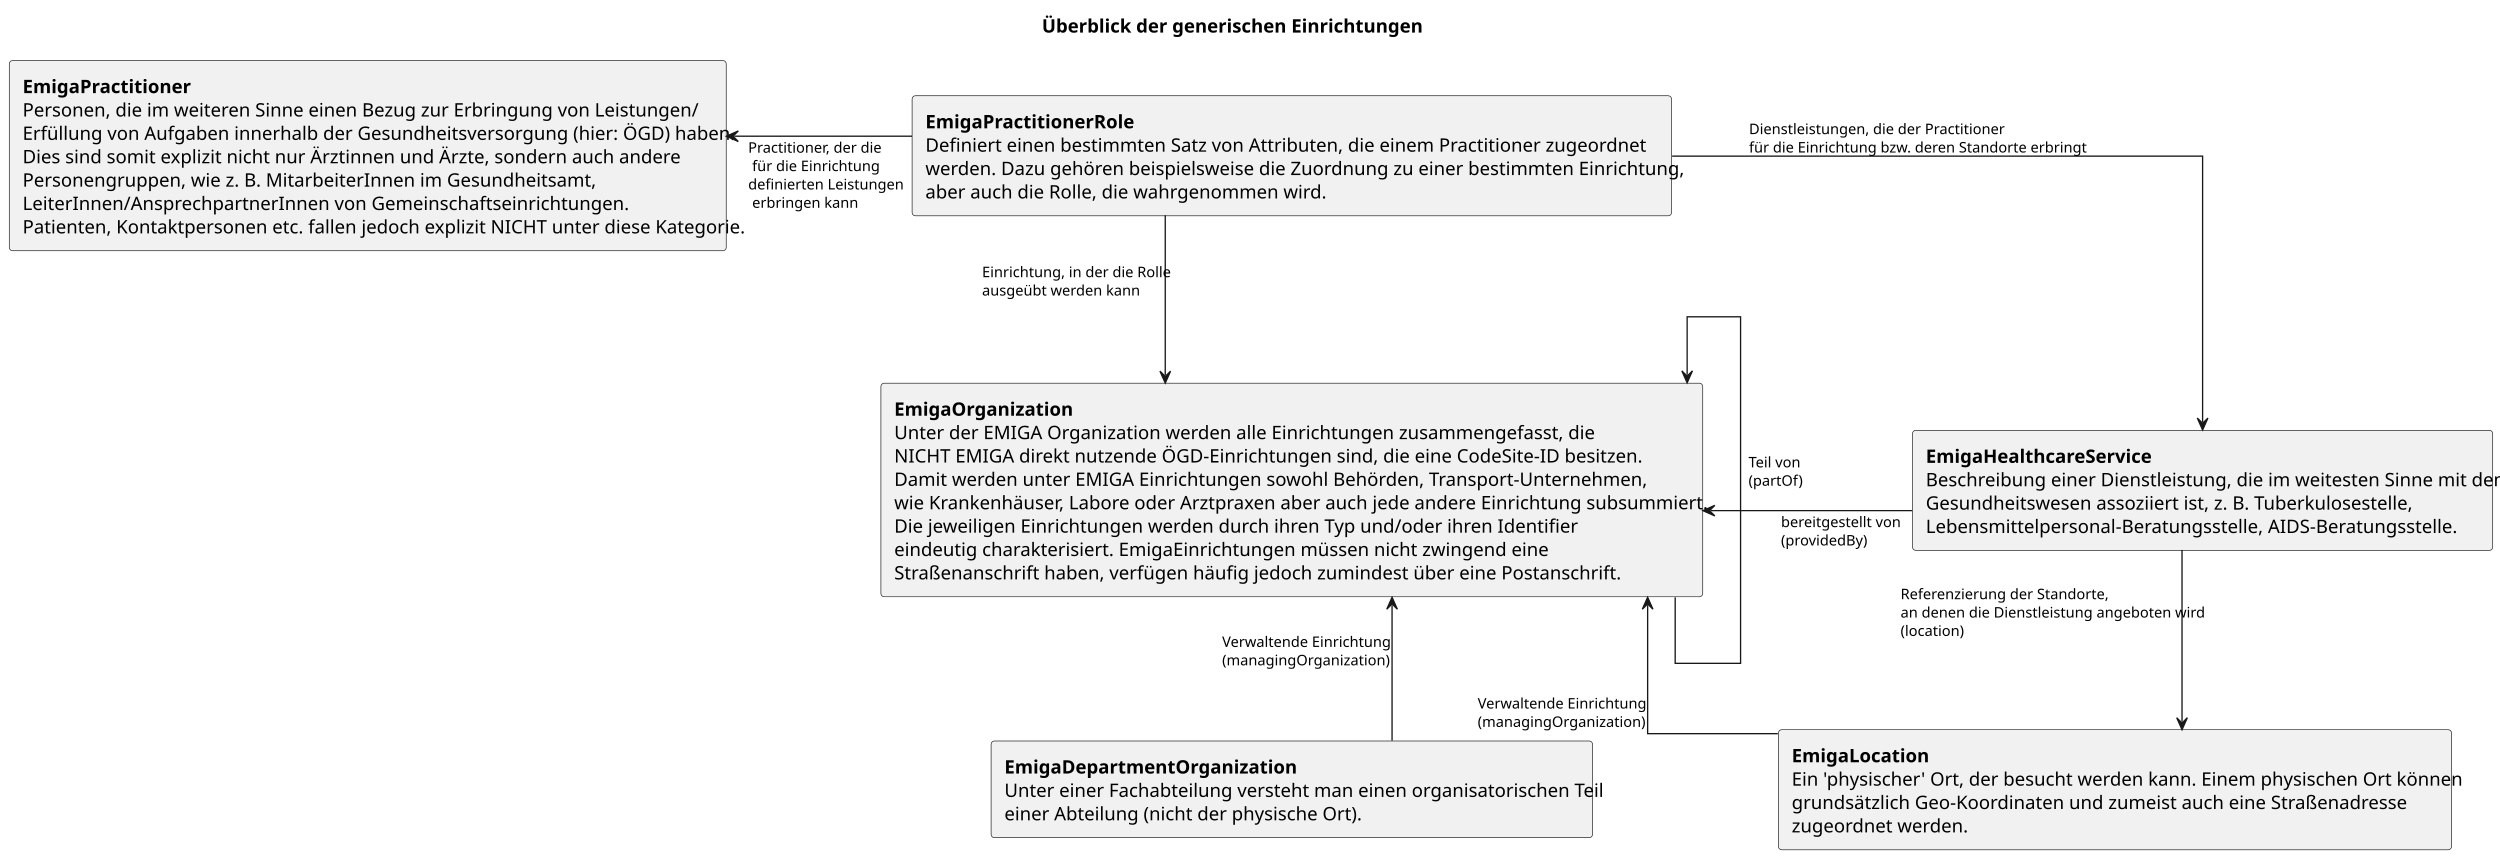
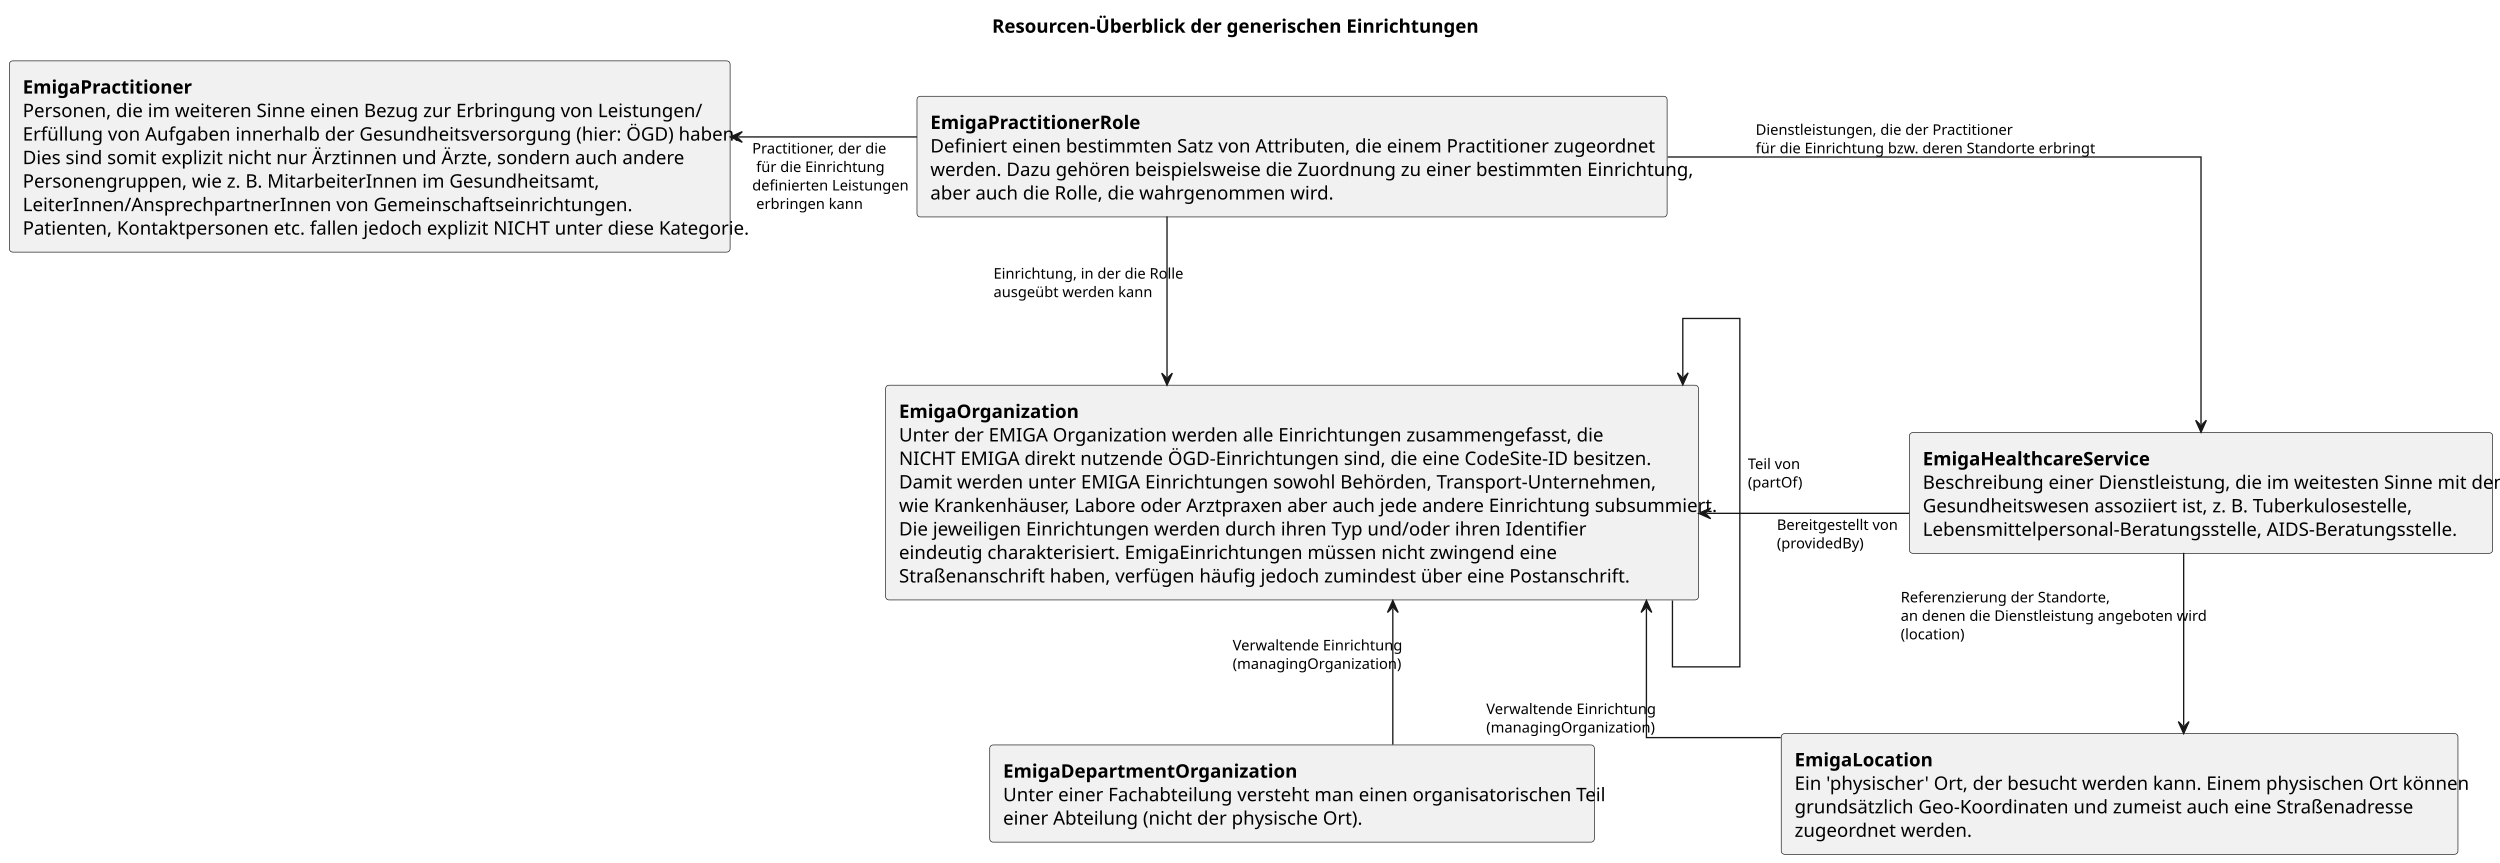
- <svg xmlns="http://www.w3.org/2000/svg" contentStyleType="text/css" height="646px" preserveAspectRatio="none" style="width:1883px;height:646px;background:#FFFFFF;" version="1.1" viewBox="0 0 1883 646" width="1883px" zoomAndPan="magnify">
+ <svg xmlns="http://www.w3.org/2000/svg" contentStyleType="text/css" height="646px" preserveAspectRatio="none" style="width:1873px;height:646px;background:#FFFFFF;" version="1.1" viewBox="0 0 1873 646" width="1873px" zoomAndPan="magnify">
  <defs />
  <g>
-     <text fill="#000000" font-family="sans-serif" font-size="14" font-weight="bold" lengthAdjust="spacing" textLength="300" x="784.75" y="24.533">Überblick der generischen Einrichtungen</text>
+     <text fill="#000000" font-family="sans-serif" font-size="14" font-weight="bold" lengthAdjust="spacing" textLength="373" x="743.25" y="24.533">Resourcen-Überblick der generischen Einrichtungen</text>
    <g id="elem_EmigaDepartmentOrganization">
-       <rect fill="#F1F1F1" height="72.828" rx="2.5" ry="2.5" style="stroke:#181818;stroke-width:0.5;" width="453" x="746.5" y="558.109" />
-       <text fill="#000000" font-family="sans-serif" font-size="14" font-weight="bold" lengthAdjust="spacing" textLength="213" x="756.5" y="582.643">EmigaDepartmentOrganization</text>
-       <text fill="#000000" font-family="sans-serif" font-size="14" lengthAdjust="spacing" textLength="433" x="756.5" y="600.252">Unter einer Fachabteilung versteht man einen organisatorischen Teil</text>
-       <text fill="#000000" font-family="sans-serif" font-size="14" lengthAdjust="spacing" textLength="259" x="756.5" y="617.861">einer Abteilung (nicht der physische Ort).</text>
+       <rect fill="#F1F1F1" height="72.828" rx="2.5" ry="2.5" style="stroke:#181818;stroke-width:0.5;" width="453" x="741.5" y="558.109" />
+       <text fill="#000000" font-family="sans-serif" font-size="14" font-weight="bold" lengthAdjust="spacing" textLength="213" x="751.5" y="582.643">EmigaDepartmentOrganization</text>
+       <text fill="#000000" font-family="sans-serif" font-size="14" lengthAdjust="spacing" textLength="433" x="751.5" y="600.252">Unter einer Fachabteilung versteht man einen organisatorischen Teil</text>
+       <text fill="#000000" font-family="sans-serif" font-size="14" lengthAdjust="spacing" textLength="259" x="751.5" y="617.861">einer Abteilung (nicht der physische Ort).</text>
    </g>
    <g id="elem_EmigaHealthcareService">
-       <rect fill="#F1F1F1" height="90.438" rx="2.5" ry="2.5" style="stroke:#181818;stroke-width:0.5;" width="437" x="1440.5" y="324.109" />
-       <text fill="#000000" font-family="sans-serif" font-size="14" font-weight="bold" lengthAdjust="spacing" textLength="172" x="1450.5" y="348.643">EmigaHealthcareService</text>
-       <text fill="#000000" font-family="sans-serif" font-size="14" lengthAdjust="spacing" textLength="417" x="1450.5" y="366.252">Beschreibung einer Dienstleistung, die im weitesten Sinne mit dem</text>
-       <text fill="#000000" font-family="sans-serif" font-size="14" lengthAdjust="spacing" textLength="356" x="1450.5" y="383.861">Gesundheitswesen assoziiert ist, z. B. Tuberkulosestelle,</text>
-       <text fill="#000000" font-family="sans-serif" font-size="14" lengthAdjust="spacing" textLength="384" x="1450.5" y="401.471">Lebensmittelpersonal-Beratungsstelle, AIDS-Beratungsstelle.</text>
+       <rect fill="#F1F1F1" height="90.438" rx="2.5" ry="2.5" style="stroke:#181818;stroke-width:0.5;" width="437" x="1430.5" y="324.109" />
+       <text fill="#000000" font-family="sans-serif" font-size="14" font-weight="bold" lengthAdjust="spacing" textLength="172" x="1440.5" y="348.643">EmigaHealthcareService</text>
+       <text fill="#000000" font-family="sans-serif" font-size="14" lengthAdjust="spacing" textLength="417" x="1440.5" y="366.252">Beschreibung einer Dienstleistung, die im weitesten Sinne mit dem</text>
+       <text fill="#000000" font-family="sans-serif" font-size="14" lengthAdjust="spacing" textLength="356" x="1440.5" y="383.861">Gesundheitswesen assoziiert ist, z. B. Tuberkulosestelle,</text>
+       <text fill="#000000" font-family="sans-serif" font-size="14" lengthAdjust="spacing" textLength="384" x="1440.5" y="401.471">Lebensmittelpersonal-Beratungsstelle, AIDS-Beratungsstelle.</text>
    </g>
    <g id="elem_EmigaLocation">
-       <rect fill="#F1F1F1" height="90.438" rx="2.5" ry="2.5" style="stroke:#181818;stroke-width:0.5;" width="507" x="1339.5" y="549.609" />
-       <text fill="#000000" font-family="sans-serif" font-size="14" font-weight="bold" lengthAdjust="spacing" textLength="102" x="1349.5" y="574.143">EmigaLocation</text>
-       <text fill="#000000" font-family="sans-serif" font-size="14" lengthAdjust="spacing" textLength="487" x="1349.5" y="591.752">Ein 'physischer' Ort, der besucht werden kann. Einem physischen Ort können</text>
-       <text fill="#000000" font-family="sans-serif" font-size="14" lengthAdjust="spacing" textLength="447" x="1349.5" y="609.361">grundsätzlich Geo-Koordinaten und zumeist auch eine Straßenadresse</text>
-       <text fill="#000000" font-family="sans-serif" font-size="14" lengthAdjust="spacing" textLength="125" x="1349.5" y="626.971">zugeordnet werden.</text>
+       <rect fill="#F1F1F1" height="90.438" rx="2.5" ry="2.5" style="stroke:#181818;stroke-width:0.5;" width="507" x="1334.5" y="549.609" />
+       <text fill="#000000" font-family="sans-serif" font-size="14" font-weight="bold" lengthAdjust="spacing" textLength="102" x="1344.5" y="574.143">EmigaLocation</text>
+       <text fill="#000000" font-family="sans-serif" font-size="14" lengthAdjust="spacing" textLength="487" x="1344.5" y="591.752">Ein 'physischer' Ort, der besucht werden kann. Einem physischen Ort können</text>
+       <text fill="#000000" font-family="sans-serif" font-size="14" lengthAdjust="spacing" textLength="447" x="1344.5" y="609.361">grundsätzlich Geo-Koordinaten und zumeist auch eine Straßenadresse</text>
+       <text fill="#000000" font-family="sans-serif" font-size="14" lengthAdjust="spacing" textLength="125" x="1344.5" y="626.971">zugeordnet werden.</text>
    </g>
    <g id="elem_EmigaOrganization">
-       <rect fill="#F1F1F1" height="160.875" rx="2.5" ry="2.5" style="stroke:#181818;stroke-width:0.5;" width="619" x="663.5" y="288.609" />
+       <rect fill="#F1F1F1" height="160.875" rx="2.5" ry="2.5" style="stroke:#181818;stroke-width:0.5;" width="609" x="663.5" y="288.609" />
      <text fill="#000000" font-family="sans-serif" font-size="14" font-weight="bold" lengthAdjust="spacing" textLength="131" x="673.5" y="313.143">EmigaOrganization</text>
-       <text fill="#000000" font-family="sans-serif" font-size="14" lengthAdjust="spacing" textLength="511" x="673.5" y="330.752">Unter der EMIGA Organization werden alle Einrichtungen zusammengefasst, die</text>
-       <text fill="#000000" font-family="sans-serif" font-size="14" lengthAdjust="spacing" textLength="554" x="673.5" y="348.361">NICHT EMIGA direkt nutzende ÖGD-Einrichtungen sind, die eine CodeSite-ID besitzen.</text>
-       <text fill="#000000" font-family="sans-serif" font-size="14" lengthAdjust="spacing" textLength="548" x="673.5" y="365.971">Damit werden unter EMIGA Einrichtungen sowohl Behörden, Transport-Unternehmen,</text>
-       <text fill="#000000" font-family="sans-serif" font-size="14" lengthAdjust="spacing" textLength="599" x="673.5" y="383.58">wie Krankenhäuser, Labore oder Arztpraxen aber auch jede andere Einrichtung subsummiert.</text>
-       <text fill="#000000" font-family="sans-serif" font-size="14" lengthAdjust="spacing" textLength="496" x="673.5" y="401.19">Die jeweiligen Einrichtungen werden durch ihren Typ und/oder ihren Identifier</text>
-       <text fill="#000000" font-family="sans-serif" font-size="14" lengthAdjust="spacing" textLength="476" x="673.5" y="418.799">eindeutig charakterisiert. EmigaEinrichtungen müssen nicht zwingend eine</text>
+       <text fill="#000000" font-family="sans-serif" font-size="14" lengthAdjust="spacing" textLength="501" x="673.5" y="330.752">Unter der EMIGA Organization werden alle Einrichtungen zusammengefasst, die</text>
+       <text fill="#000000" font-family="sans-serif" font-size="14" lengthAdjust="spacing" textLength="544" x="673.5" y="348.361">NICHT EMIGA direkt nutzende ÖGD-Einrichtungen sind, die eine CodeSite-ID besitzen.</text>
+       <text fill="#000000" font-family="sans-serif" font-size="14" lengthAdjust="spacing" textLength="538" x="673.5" y="365.971">Damit werden unter EMIGA Einrichtungen sowohl Behörden, Transport-Unternehmen,</text>
+       <text fill="#000000" font-family="sans-serif" font-size="14" lengthAdjust="spacing" textLength="589" x="673.5" y="383.58">wie Krankenhäuser, Labore oder Arztpraxen aber auch jede andere Einrichtung subsummiert.</text>
+       <text fill="#000000" font-family="sans-serif" font-size="14" lengthAdjust="spacing" textLength="486" x="673.5" y="401.19">Die jeweiligen Einrichtungen werden durch ihren Typ und/oder ihren Identifier</text>
+       <text fill="#000000" font-family="sans-serif" font-size="14" lengthAdjust="spacing" textLength="466" x="673.5" y="418.799">eindeutig charakterisiert. EmigaEinrichtungen müssen nicht zwingend eine</text>
      <text fill="#000000" font-family="sans-serif" font-size="14" lengthAdjust="spacing" textLength="523" x="673.5" y="436.408">Straßenanschrift haben, verfügen häufig jedoch zumindest über eine Postanschrift.</text>
    </g>
    <g id="elem_EmigaPractitioner">
      <rect fill="#F1F1F1" height="143.266" rx="2.5" ry="2.5" style="stroke:#181818;stroke-width:0.5;" width="540" x="7" y="45.609" />
      <text fill="#000000" font-family="sans-serif" font-size="14" font-weight="bold" lengthAdjust="spacing" textLength="124" x="17" y="70.143">EmigaPractitioner</text>
      <text fill="#000000" font-family="sans-serif" font-size="14" lengthAdjust="spacing" textLength="487" x="17" y="87.752">Personen, die im weiteren Sinne einen Bezug zur Erbringung von Leistungen/</text>
      <text fill="#000000" font-family="sans-serif" font-size="14" lengthAdjust="spacing" textLength="518" x="17" y="105.361">Erfüllung von Aufgaben innerhalb der Gesundheitsversorgung (hier: ÖGD) haben.</text>
      <text fill="#000000" font-family="sans-serif" font-size="14" lengthAdjust="spacing" textLength="470" x="17" y="122.971">Dies sind somit explizit nicht nur Ärztinnen und Ärzte, sondern auch andere</text>
      <text fill="#000000" font-family="sans-serif" font-size="14" lengthAdjust="spacing" textLength="408" x="17" y="140.58">Personengruppen, wie z. B. MitarbeiterInnen im Gesundheitsamt,</text>
      <text fill="#000000" font-family="sans-serif" font-size="14" lengthAdjust="spacing" textLength="431" x="17" y="158.19">LeiterInnen/AnsprechpartnerInnen von Gemeinschaftseinrichtungen.</text>
      <text fill="#000000" font-family="sans-serif" font-size="14" lengthAdjust="spacing" textLength="520" x="17" y="175.799">Patienten, Kontaktpersonen etc. fallen jedoch explizit NICHT unter diese Kategorie.</text>
    </g>
    <g id="elem_EmigaPractitionerRole">
-       <rect fill="#F1F1F1" height="90.438" rx="2.5" ry="2.5" style="stroke:#181818;stroke-width:0.5;" width="572" x="687" y="72.109" />
+       <rect fill="#F1F1F1" height="90.438" rx="2.5" ry="2.5" style="stroke:#181818;stroke-width:0.5;" width="562" x="687" y="72.109" />
      <text fill="#000000" font-family="sans-serif" font-size="14" font-weight="bold" lengthAdjust="spacing" textLength="156" x="697" y="96.643">EmigaPractitionerRole</text>
      <text fill="#000000" font-family="sans-serif" font-size="14" lengthAdjust="spacing" textLength="511" x="697" y="114.252">Definiert einen bestimmten Satz von Attributen, die einem Practitioner zugeordnet</text>
-       <text fill="#000000" font-family="sans-serif" font-size="14" lengthAdjust="spacing" textLength="552" x="697" y="131.861">werden. Dazu gehören beispielsweise die Zuordnung zu einer bestimmten Einrichtung,</text>
+       <text fill="#000000" font-family="sans-serif" font-size="14" lengthAdjust="spacing" textLength="542" x="697" y="131.861">werden. Dazu gehören beispielsweise die Zuordnung zu einer bestimmten Einrichtung,</text>
      <text fill="#000000" font-family="sans-serif" font-size="14" lengthAdjust="spacing" textLength="287" x="697" y="149.471">aber auch die Rolle, die wahrgenommen wird.</text>
    </g>
    <g id="link_EmigaPractitioner_EmigaPractitionerRole">
-       <path d="M553.09,102.609 C598.94,102.609 640.7,102.609 686.94,102.609 " fill="none" id="EmigaPractitioner-backto-EmigaPractitionerRole" style="stroke:#181818;stroke-width:1.0;" />
-       <polygon fill="#181818" points="547.09,102.609,556.09,106.609,552.09,102.609,556.09,98.609,547.09,102.609" style="stroke:#181818;stroke-width:1.0;" />
-       <text fill="#000000" font-family="sans-serif" font-size="11" lengthAdjust="spacing" textLength="93" x="563.52" y="115.028">Practitioner, der die</text>
-       <text fill="#000000" font-family="sans-serif" font-size="11" lengthAdjust="spacing" textLength="95" x="566.52" y="128.864">für die Einrichtung</text>
-       <text fill="#000000" font-family="sans-serif" font-size="11" lengthAdjust="spacing" textLength="107" x="563.52" y="142.7">definierten Leistungen</text>
-       <text fill="#000000" font-family="sans-serif" font-size="11" lengthAdjust="spacing" textLength="72" x="566.52" y="156.536">erbringen kann</text>
+       <path d="M553.13,102.609 C599.02,102.609 640.79,102.609 686.96,102.609 " fill="none" id="EmigaPractitioner-backto-EmigaPractitionerRole" style="stroke:#181818;stroke-width:1.0;" />
+       <polygon fill="#181818" points="547.13,102.609,556.13,106.609,552.13,102.609,556.13,98.609,547.13,102.609" style="stroke:#181818;stroke-width:1.0;" />
+       <text fill="#000000" font-family="sans-serif" font-size="11" lengthAdjust="spacing" textLength="93" x="563.54" y="115.028">Practitioner, der die</text>
+       <text fill="#000000" font-family="sans-serif" font-size="11" lengthAdjust="spacing" textLength="87" x="566.54" y="128.864">für die Einrichtung</text>
+       <text fill="#000000" font-family="sans-serif" font-size="11" lengthAdjust="spacing" textLength="107" x="563.54" y="142.7">definierten Leistungen</text>
+       <text fill="#000000" font-family="sans-serif" font-size="11" lengthAdjust="spacing" textLength="72" x="566.54" y="156.536">erbringen kann</text>
    </g>
    <g id="link_EmigaOrganization_EmigaDepartmentOrganization">
-       <path d="M1048.5,455.879 C1048.5,492.789 1048.5,528.669 1048.5,557.849 " fill="none" id="EmigaOrganization-backto-EmigaDepartmentOrganization" style="stroke:#181818;stroke-width:1.0;" />
-       <polygon fill="#181818" points="1048.5,449.879,1044.5,458.879,1048.5,454.879,1052.5,458.879,1048.5,449.879" style="stroke:#181818;stroke-width:1.0;" />
-       <text fill="#000000" font-family="sans-serif" font-size="11" lengthAdjust="spacing" textLength="127" x="920.5" y="487.288">Verwaltende Einrichtung</text>
-       <text fill="#000000" font-family="sans-serif" font-size="11" lengthAdjust="spacing" textLength="115" x="920.5" y="501.124">(managingOrganization)</text>
+       <path d="M1043.5,455.879 C1043.5,492.789 1043.5,528.669 1043.5,557.849 " fill="none" id="EmigaOrganization-backto-EmigaDepartmentOrganization" style="stroke:#181818;stroke-width:1.0;" />
+       <polygon fill="#181818" points="1043.5,449.879,1039.5,458.879,1043.5,454.879,1047.5,458.879,1043.5,449.879" style="stroke:#181818;stroke-width:1.0;" />
+       <text fill="#000000" font-family="sans-serif" font-size="11" lengthAdjust="spacing" textLength="119" x="923.5" y="487.288">Verwaltende Einrichtung</text>
+       <text fill="#000000" font-family="sans-serif" font-size="11" lengthAdjust="spacing" textLength="115" x="923.5" y="501.124">(managingOrganization)</text>
    </g>
    <g id="link_EmigaOrganization_EmigaHealthcareService">
-       <path d="M1288.63,384.609 C1341.83,384.609 1390.1,384.609 1440.27,384.609 " fill="none" id="EmigaOrganization-backto-EmigaHealthcareService" style="stroke:#181818;stroke-width:1.0;" />
-       <polygon fill="#181818" points="1282.63,384.609,1291.63,388.609,1287.63,384.609,1291.63,380.609,1282.63,384.609" style="stroke:#181818;stroke-width:1.0;" />
-       <text fill="#000000" font-family="sans-serif" font-size="11" lengthAdjust="spacing" textLength="82" x="1341.45" y="397.028">bereitgestellt von</text>
-       <text fill="#000000" font-family="sans-serif" font-size="11" lengthAdjust="spacing" textLength="63" x="1341.45" y="410.864">(providedBy)</text>
+       <path d="M1278.65,384.609 C1331.77,384.609 1380.07,384.609 1430.29,384.609 " fill="none" id="EmigaOrganization-backto-EmigaHealthcareService" style="stroke:#181818;stroke-width:1.0;" />
+       <polygon fill="#181818" points="1272.65,384.609,1281.65,388.609,1277.65,384.609,1281.65,380.609,1272.65,384.609" style="stroke:#181818;stroke-width:1.0;" />
+       <text fill="#000000" font-family="sans-serif" font-size="11" lengthAdjust="spacing" textLength="83" x="1331.22" y="397.028">Bereitgestellt von</text>
+       <text fill="#000000" font-family="sans-serif" font-size="11" lengthAdjust="spacing" textLength="63" x="1331.22" y="410.864">(providedBy)</text>
    </g>
    <g id="link_EmigaOrganization_EmigaLocation">
-       <path d="M1241,455.859 C1241,505.089 1241,552.609 1241,552.609 C1241,552.609 1283.54,552.609 1339.05,552.609 " fill="none" id="EmigaOrganization-backto-EmigaLocation" style="stroke:#181818;stroke-width:1.0;" />
-       <polygon fill="#181818" points="1241,449.859,1237,458.859,1241,454.859,1245,458.859,1241,449.859" style="stroke:#181818;stroke-width:1.0;" />
-       <text fill="#000000" font-family="sans-serif" font-size="11" lengthAdjust="spacing" textLength="127" x="1113" y="533.678">Verwaltende Einrichtung</text>
-       <text fill="#000000" font-family="sans-serif" font-size="11" lengthAdjust="spacing" textLength="115" x="1113" y="547.514">(managingOrganization)</text>
+       <path d="M1233.5,455.859 C1233.5,505.089 1233.5,552.609 1233.5,552.609 C1233.5,552.609 1277.31,552.609 1334.14,552.609 " fill="none" id="EmigaOrganization-backto-EmigaLocation" style="stroke:#181818;stroke-width:1.0;" />
+       <polygon fill="#181818" points="1233.5,449.859,1229.5,458.859,1233.5,454.859,1237.5,458.859,1233.5,449.859" style="stroke:#181818;stroke-width:1.0;" />
+       <text fill="#000000" font-family="sans-serif" font-size="11" lengthAdjust="spacing" textLength="119" x="1113.5" y="534.978">Verwaltende Einrichtung</text>
+       <text fill="#000000" font-family="sans-serif" font-size="11" lengthAdjust="spacing" textLength="115" x="1113.5" y="548.814">(managingOrganization)</text>
    </g>
    <g id="link_EmigaPractitionerRole_EmigaOrganization">
-       <path d="M877.67,162.159 C877.67,197.199 877.67,240.719 877.67,282.539 " fill="none" id="EmigaPractitionerRole-to-EmigaOrganization" style="stroke:#181818;stroke-width:1.0;" />
-       <polygon fill="#181818" points="877.67,288.539,881.67,279.539,877.67,283.539,873.67,279.539,877.67,288.539" style="stroke:#181818;stroke-width:1.0;" />
-       <text fill="#000000" font-family="sans-serif" font-size="11" lengthAdjust="spacing" textLength="137" x="739.67" y="208.768">Einrichtung, in der die Rolle</text>
-       <text fill="#000000" font-family="sans-serif" font-size="11" lengthAdjust="spacing" textLength="112" x="739.67" y="222.604">ausgeübt werden kann</text>
+       <path d="M874.33,162.159 C874.33,197.199 874.33,240.719 874.33,282.539 " fill="none" id="EmigaPractitionerRole-to-EmigaOrganization" style="stroke:#181818;stroke-width:1.0;" />
+       <polygon fill="#181818" points="874.33,288.539,878.33,279.539,874.33,283.539,870.33,279.539,874.33,288.539" style="stroke:#181818;stroke-width:1.0;" />
+       <text fill="#000000" font-family="sans-serif" font-size="11" lengthAdjust="spacing" textLength="129" x="744.33" y="208.768">Einrichtung, in der die Rolle</text>
+       <text fill="#000000" font-family="sans-serif" font-size="11" lengthAdjust="spacing" textLength="112" x="744.33" y="222.604">ausgeübt werden kann</text>
    </g>
    <g id="link_EmigaPractitionerRole_EmigaHealthcareService">
-       <path d="M1259.45,117.609 C1447.56,117.609 1659,117.609 1659,117.609 C1659,117.609 1659,245.449 1659,317.859 " fill="none" id="EmigaPractitionerRole-to-EmigaHealthcareService" style="stroke:#181818;stroke-width:1.0;" />
-       <polygon fill="#181818" points="1659,323.859,1663,314.859,1659,318.859,1655,314.859,1659,323.859" style="stroke:#181818;stroke-width:1.0;" />
-       <text fill="#000000" font-family="sans-serif" font-size="11" lengthAdjust="spacing" textLength="175" x="1317.35" y="101.028">Dienstleistungen, die der Practitioner</text>
-       <text fill="#000000" font-family="sans-serif" font-size="11" lengthAdjust="spacing" textLength="244" x="1317.35" y="114.864">für die Einrichtung bzw. deren Standorte erbringt</text>
+       <path d="M1249.41,117.609 C1436.88,117.609 1649,117.609 1649,117.609 C1649,117.609 1649,245.449 1649,317.859 " fill="none" id="EmigaPractitionerRole-to-EmigaHealthcareService" style="stroke:#181818;stroke-width:1.0;" />
+       <polygon fill="#181818" points="1649,323.859,1653,314.859,1649,318.859,1645,314.859,1649,323.859" style="stroke:#181818;stroke-width:1.0;" />
+       <text fill="#000000" font-family="sans-serif" font-size="11" lengthAdjust="spacing" textLength="175" x="1315.33" y="101.028">Dienstleistungen, die der Practitioner</text>
+       <text fill="#000000" font-family="sans-serif" font-size="11" lengthAdjust="spacing" textLength="236" x="1315.33" y="114.864">für die Einrichtung bzw. deren Standorte erbringt</text>
    </g>
    <g id="link_EmigaOrganization_EmigaOrganization">
-       <path d="M1270.75,282.319 C1270.75,255.619 1270.75,238.609 1270.75,238.609 C1270.75,238.609 1311,238.609 1311,238.609 C1311,238.609 1311,499.609 1311,499.609 C1311,499.609 1261.75,499.609 1261.75,499.609 C1261.75,499.609 1261.75,476.599 1261.75,449.899 " fill="none" id="EmigaOrganization-backto-EmigaOrganization" style="stroke:#181818;stroke-width:1.0;" />
-       <polygon fill="#181818" points="1270.75,288.319,1274.75,279.319,1270.75,283.319,1266.75,279.319,1270.75,288.319" style="stroke:#181818;stroke-width:1.0;" />
-       <text fill="#000000" font-family="sans-serif" font-size="11" lengthAdjust="spacing" textLength="37" x="1317" y="352.028">Teil von</text>
-       <text fill="#000000" font-family="sans-serif" font-size="11" lengthAdjust="spacing" textLength="39" x="1317" y="365.864">(partOf)</text>
+       <path d="M1260.75,282.319 C1260.75,255.619 1260.75,238.609 1260.75,238.609 C1260.75,238.609 1303.5,238.609 1303.5,238.609 C1303.5,238.609 1303.5,499.609 1303.5,499.609 C1303.5,499.609 1253,499.609 1253,499.609 C1253,499.609 1253,476.599 1253,449.899 " fill="none" id="EmigaOrganization-backto-EmigaOrganization" style="stroke:#181818;stroke-width:1.0;" />
+       <polygon fill="#181818" points="1260.75,288.319,1264.75,279.319,1260.75,283.319,1256.75,279.319,1260.75,288.319" style="stroke:#181818;stroke-width:1.0;" />
+       <text fill="#000000" font-family="sans-serif" font-size="11" lengthAdjust="spacing" textLength="37" x="1309.5" y="351.408">Teil von</text>
+       <text fill="#000000" font-family="sans-serif" font-size="11" lengthAdjust="spacing" textLength="39" x="1309.5" y="365.244">(partOf)</text>
    </g>
    <g id="link_EmigaHealthcareService_EmigaLocation">
-       <path d="M1643.5,414.199 C1643.5,453.529 1643.5,504.289 1643.5,543.599 " fill="none" id="EmigaHealthcareService-to-EmigaLocation" style="stroke:#181818;stroke-width:1.0;" />
-       <polygon fill="#181818" points="1643.5,549.599,1647.5,540.599,1643.5,544.599,1639.5,540.599,1643.5,549.599" style="stroke:#181818;stroke-width:1.0;" />
-       <text fill="#000000" font-family="sans-serif" font-size="11" lengthAdjust="spacing" textLength="147" x="1431.5" y="451.318">Referenzierung der Standorte,</text>
-       <text fill="#000000" font-family="sans-serif" font-size="11" lengthAdjust="spacing" textLength="211" x="1431.5" y="465.154">an denen die Dienstleistung angeboten wird</text>
-       <text fill="#000000" font-family="sans-serif" font-size="11" lengthAdjust="spacing" textLength="45" x="1431.5" y="478.99">(location)</text>
+       <path d="M1636,414.199 C1636,453.529 1636,504.289 1636,543.599 " fill="none" id="EmigaHealthcareService-to-EmigaLocation" style="stroke:#181818;stroke-width:1.0;" />
+       <polygon fill="#181818" points="1636,549.599,1640,540.599,1636,544.599,1632,540.599,1636,549.599" style="stroke:#181818;stroke-width:1.0;" />
+       <text fill="#000000" font-family="sans-serif" font-size="11" lengthAdjust="spacing" textLength="147" x="1424" y="451.318">Referenzierung der Standorte,</text>
+       <text fill="#000000" font-family="sans-serif" font-size="11" lengthAdjust="spacing" textLength="211" x="1424" y="465.154">an denen die Dienstleistung angeboten wird</text>
+       <text fill="#000000" font-family="sans-serif" font-size="11" lengthAdjust="spacing" textLength="45" x="1424" y="478.99">(location)</text>
    </g>
  </g>
</svg>
